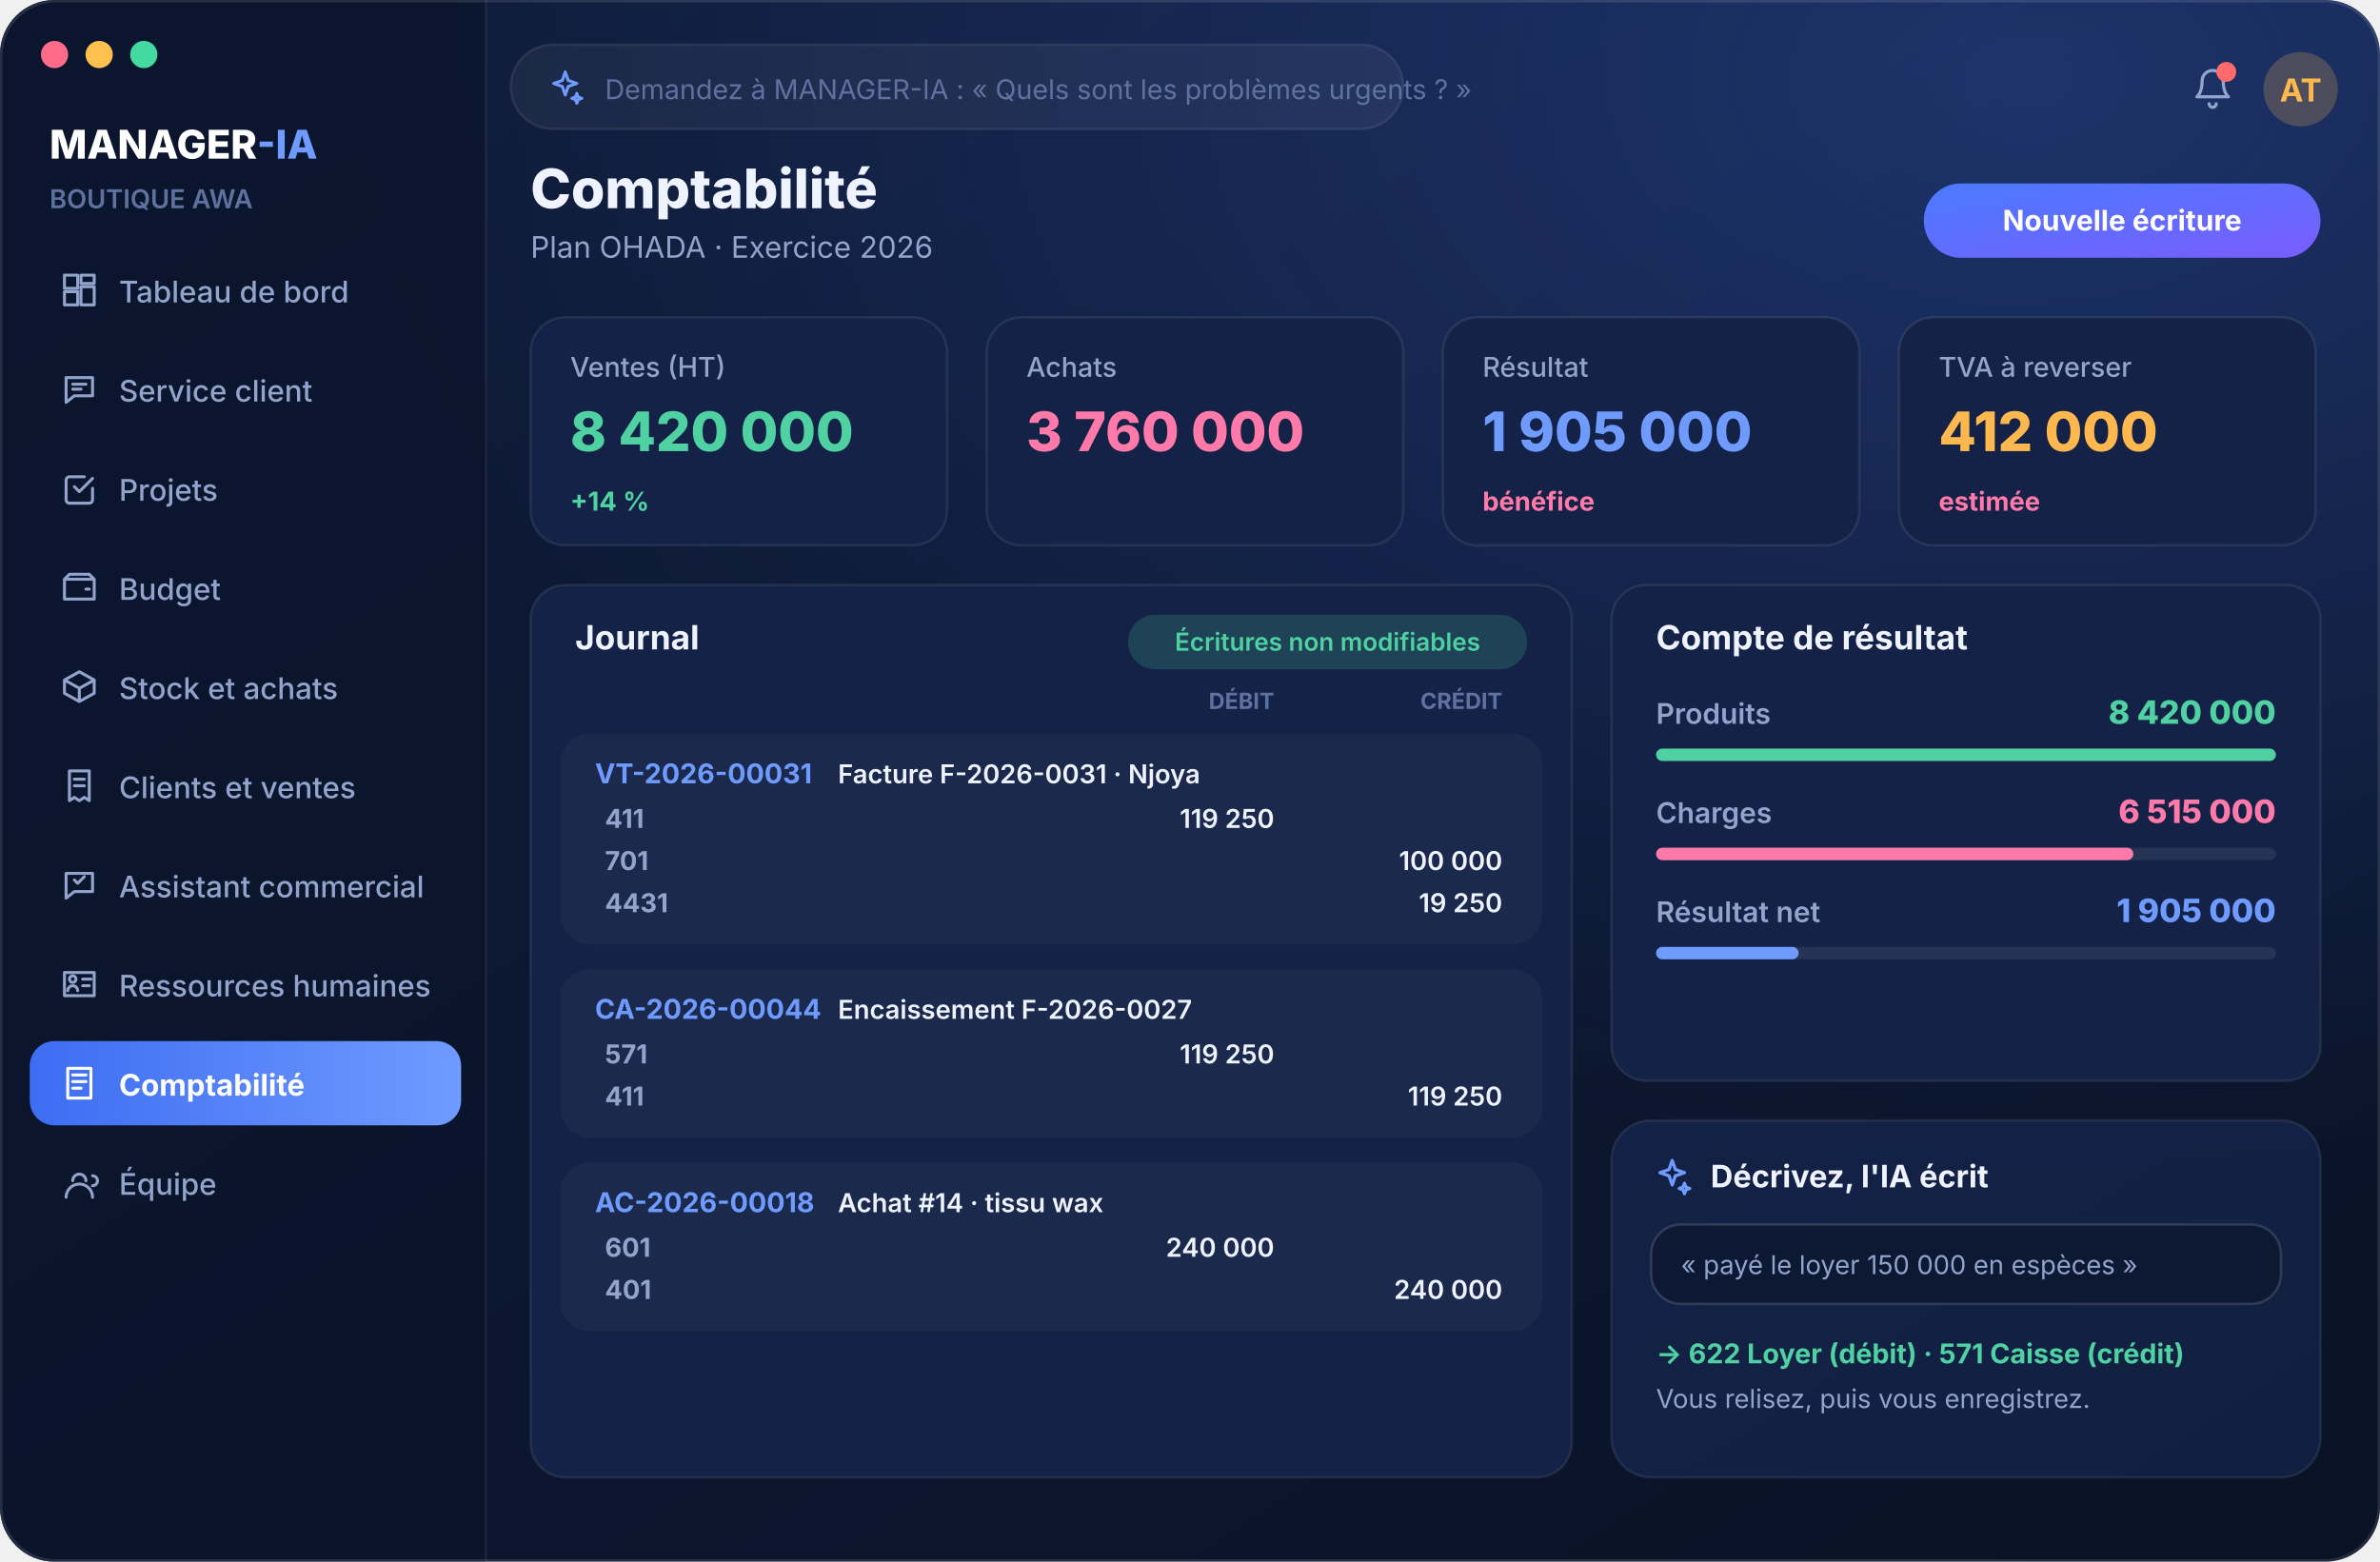
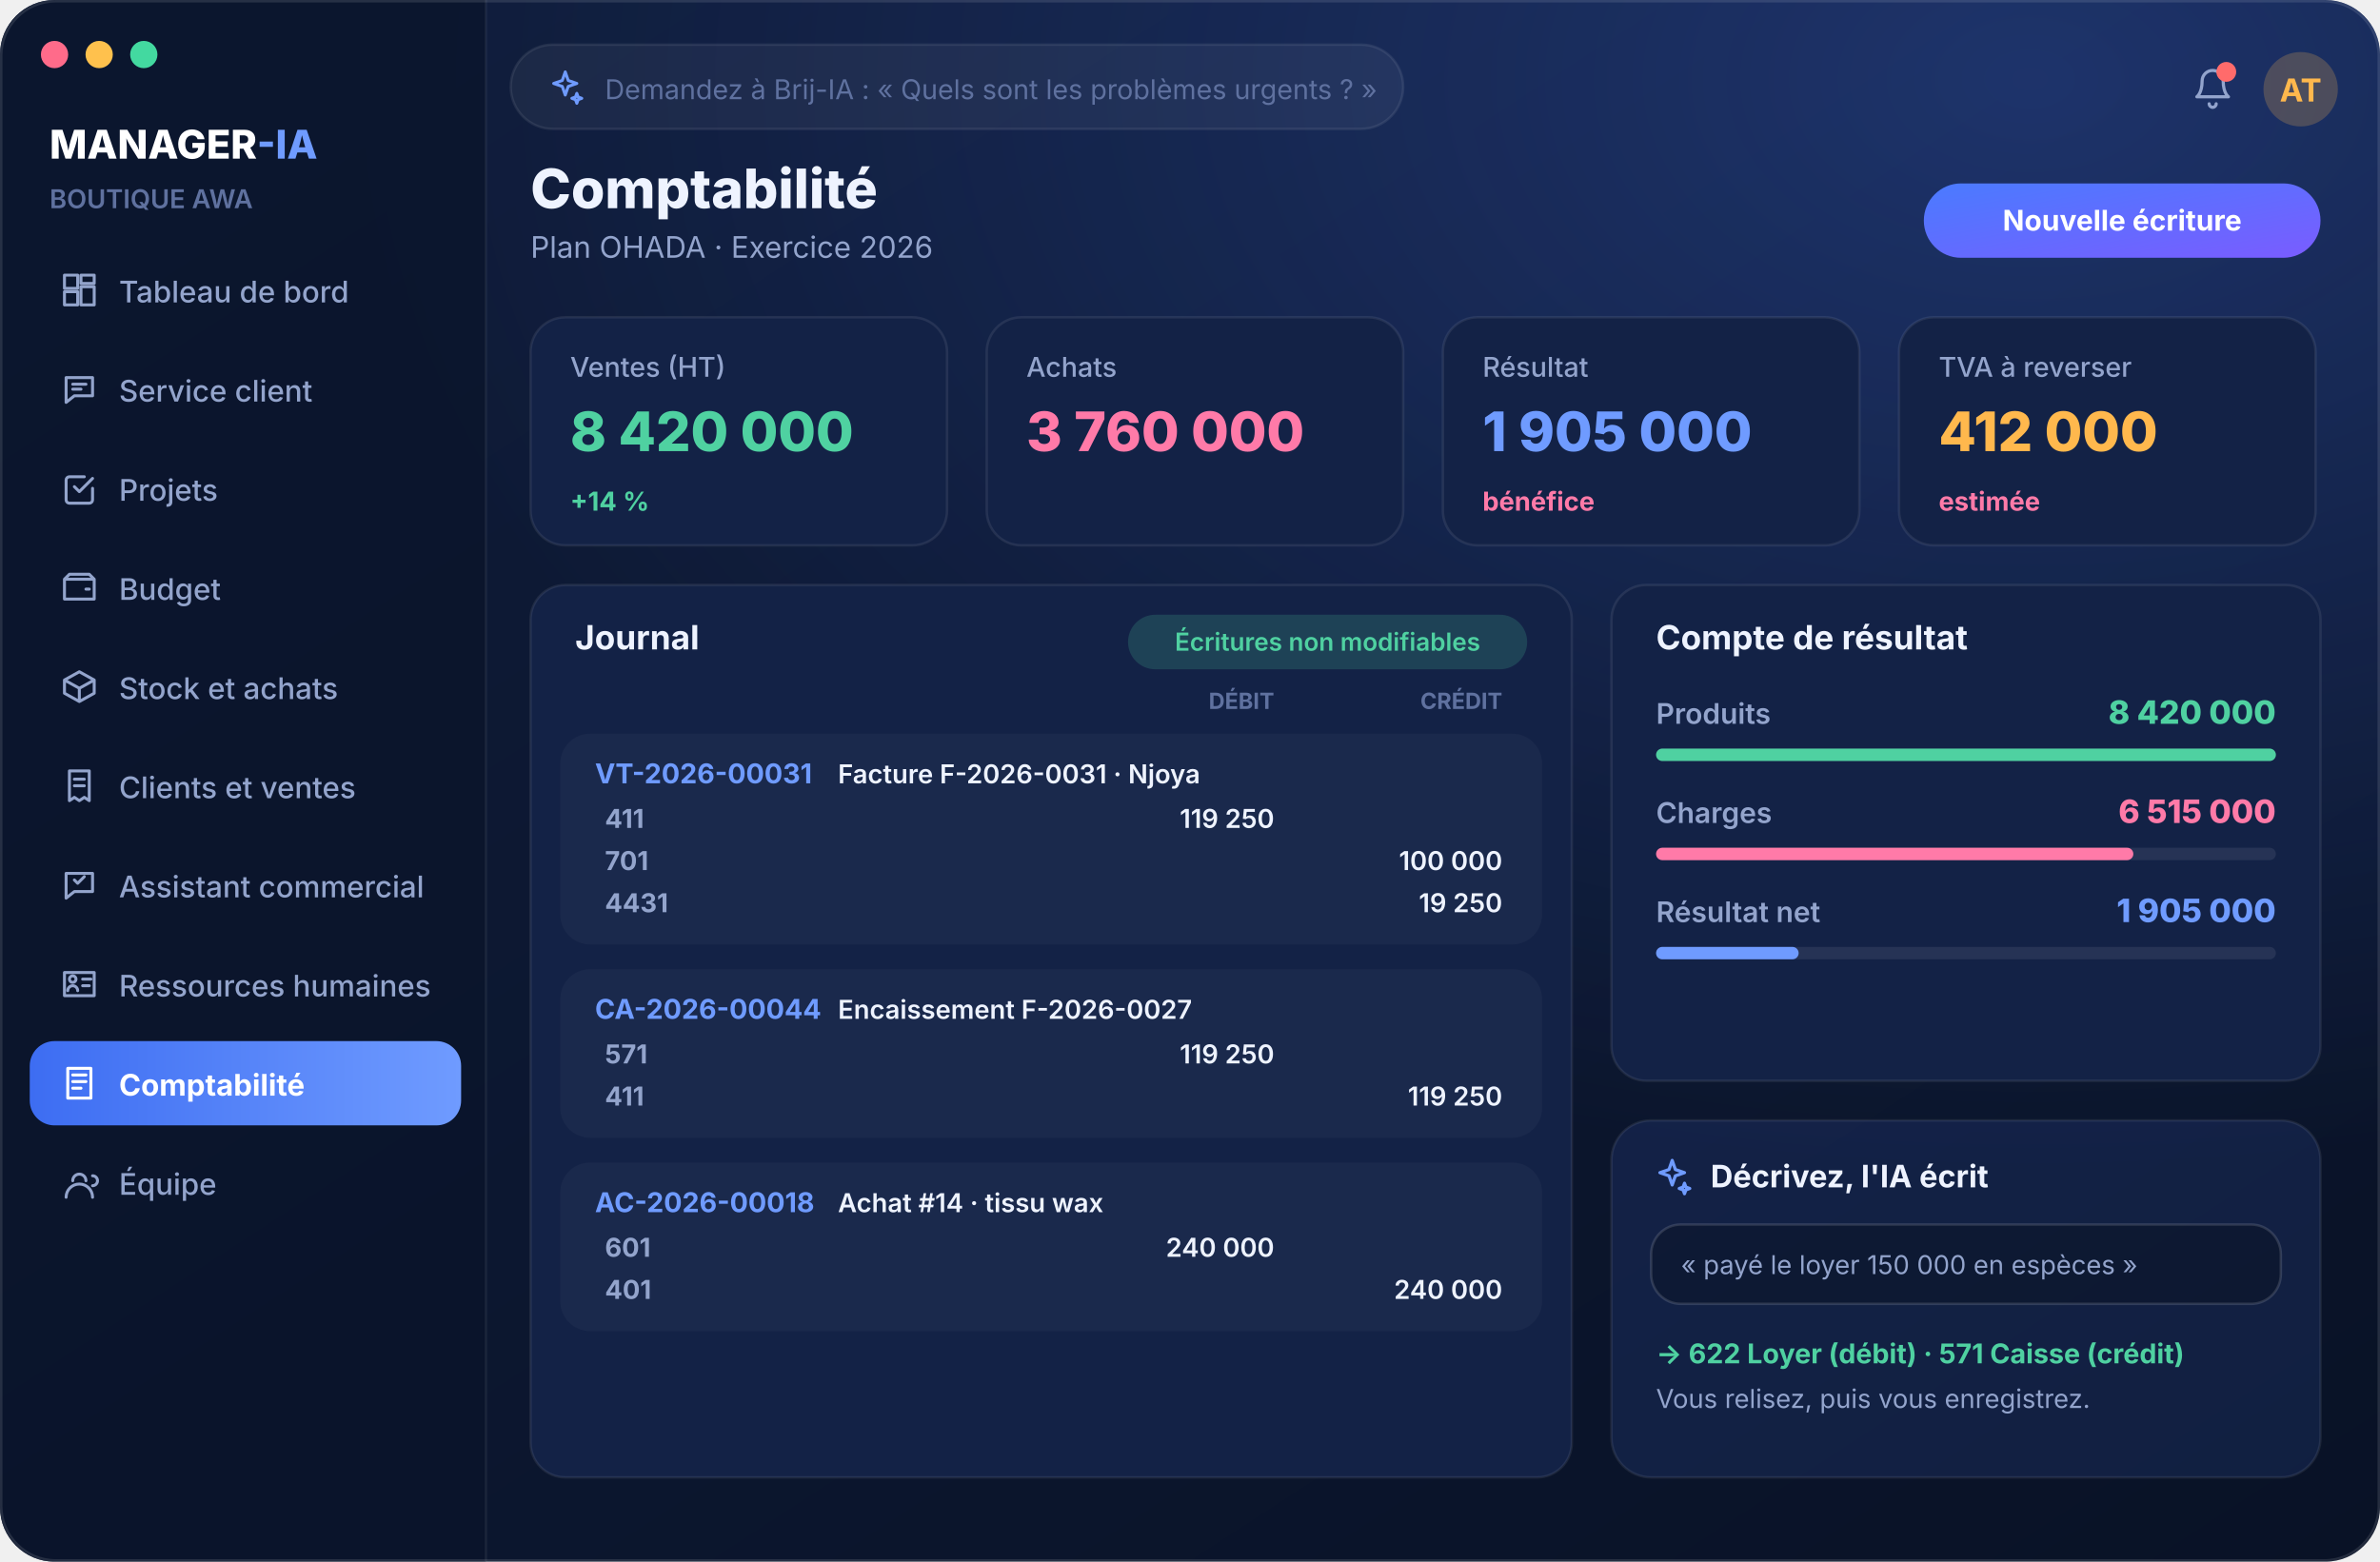
<svg xmlns="http://www.w3.org/2000/svg" viewBox="0 0 960 630" font-family="Inter,'Segoe UI',system-ui,-apple-system,Roboto,Arial,sans-serif" role="img">
  <defs>
    <linearGradient id="gBg" x1="0" y1="0" x2="1" y2="1">
      <stop offset="0" stop-color="#0f1c3a" />
      <stop offset="1" stop-color="#091226" />
    </linearGradient>
    <linearGradient id="gSide" x1="0" y1="0" x2="1" y2="0">
      <stop offset="0" stop-color="#3d6df2" />
      <stop offset="1" stop-color="#6f9bff" />
    </linearGradient>
    <linearGradient id="gBtn" x1="0" y1="0" x2="1" y2="1">
      <stop offset="0" stop-color="#4a7bff" />
      <stop offset="1" stop-color="#7a5cff" />
    </linearGradient>
    <linearGradient id="g1" x1="0" y1="0" x2="0" y2="1">
      <stop offset="0" stop-color="#4fd1a1" stop-opacity=".38" />
      <stop offset="1" stop-color="#4fd1a1" stop-opacity="0" />
    </linearGradient>
    <linearGradient id="g2" x1="0" y1="0" x2="0" y2="1">
      <stop offset="0" stop-color="#6f9bff" stop-opacity=".4" />
      <stop offset="1" stop-color="#6f9bff" stop-opacity="0" />
    </linearGradient>
    <radialGradient id="gGlow" cx=".85" cy=".05" r=".7">
      <stop offset="0" stop-color="#4a7bff" stop-opacity=".28" />
      <stop offset="1" stop-color="#4a7bff" stop-opacity="0" />
    </radialGradient>
    <clipPath id="win">
      <rect x="0" y="0" width="960" height="630" rx="22" />
    </clipPath>
  </defs>
  <g clip-path="url(#win)">
    <rect width="960" height="630" fill="url(#gBg)" />
    <rect width="960" height="630" fill="url(#gGlow)" />
    <rect x="0" y="0" width="196" height="630" fill="#0a1329" opacity=".72" />
    <line x1="196" y1="0" x2="196" y2="630" stroke="#ffffff10" />
    <circle cx="22" cy="22" r="5.5" fill="#ff6b8a" />
    <circle cx="40" cy="22" r="5.5" fill="#ffc14d" />
    <circle cx="58" cy="22" r="5.5" fill="#43d9a0" />
    <text x="20" y="64" font-size="16" font-weight="800" fill="#fff">MANAGER<tspan fill="#6f9bff">-IA</tspan>
    </text>
    <text x="20" y="84" font-size="10.5" fill="#5f719f" font-weight="600">BOUTIQUE AWA</text>
    <path d="M3 3h8v8H3zM13 3h8v5h-8zM13 10h8v11h-8zM3 13h8v8H3z" transform="translate(24 109) scale(0.6666667)" fill="none" stroke="#93a4cc" stroke-width="1.8" stroke-linecap="round" stroke-linejoin="round" />
    <text x="48" y="122" font-size="12" font-weight="500" fill="#93a4cc" text-anchor="start">Tableau de bord</text>
    <path d="M4 5h16v11H9l-5 4zM8 9h8M8 12h5" transform="translate(24 149) scale(0.6666667)" fill="none" stroke="#93a4cc" stroke-width="1.8" stroke-linecap="round" stroke-linejoin="round" />
    <text x="48" y="162" font-size="12" font-weight="500" fill="#93a4cc" text-anchor="start">Service client</text>
    <path d="M9 11l3 3 8-8M20 12v7a2 2 0 01-2 2H6a2 2 0 01-2-2V7a2 2 0 012-2h9" transform="translate(24 189) scale(0.6666667)" fill="none" stroke="#93a4cc" stroke-width="1.8" stroke-linecap="round" stroke-linejoin="round" />
    <text x="48" y="202" font-size="12" font-weight="500" fill="#93a4cc" text-anchor="start">Projets</text>
    <path d="M3 7h18v12H3zM3 7l3-3h12l3 3M16 13h2" transform="translate(24 229) scale(0.6666667)" fill="none" stroke="#93a4cc" stroke-width="1.8" stroke-linecap="round" stroke-linejoin="round" />
    <text x="48" y="242" font-size="12" font-weight="500" fill="#93a4cc" text-anchor="start">Budget</text>
    <path d="M21 8l-9-5-9 5v8l9 5 9-5zM3 8l9 5 9-5M12 13v8" transform="translate(24 269) scale(0.6666667)" fill="none" stroke="#93a4cc" stroke-width="1.8" stroke-linecap="round" stroke-linejoin="round" />
    <text x="48" y="282" font-size="12" font-weight="500" fill="#93a4cc" text-anchor="start">Stock et achats</text>
    <path d="M6 3h12v18l-3-2-3 2-3-2-3 2zM9 8h6M9 12h6" transform="translate(24 309) scale(0.6666667)" fill="none" stroke="#93a4cc" stroke-width="1.8" stroke-linecap="round" stroke-linejoin="round" />
    <text x="48" y="322" font-size="12" font-weight="500" fill="#93a4cc" text-anchor="start">Clients et ventes</text>
    <path d="M4 5h16v11H9l-5 4zM9 9l2 2 4-4" transform="translate(24 349) scale(0.6666667)" fill="none" stroke="#93a4cc" stroke-width="1.8" stroke-linecap="round" stroke-linejoin="round" />
    <text x="48" y="362" font-size="12" font-weight="500" fill="#93a4cc" text-anchor="start">Assistant commercial</text>
    <path d="M3 5h18v14H3zM8 11a2 2 0 100-4 2 2 0 000 4zM5 16a3 3 0 016 0M14 9h5M14 13h4" transform="translate(24 389) scale(0.6666667)" fill="none" stroke="#93a4cc" stroke-width="1.8" stroke-linecap="round" stroke-linejoin="round" />
    <text x="48" y="402" font-size="12" font-weight="500" fill="#93a4cc" text-anchor="start">Ressources humaines</text>
    <rect x="12" y="420" width="174" height="34" rx="10" fill="url(#gSide)" />
    <path d="M5 3h14v18H5zM8 7h8M8 11h8M8 15h5" transform="translate(24 429) scale(0.6666667)" fill="none" stroke="#ffffff" stroke-width="1.8" stroke-linecap="round" stroke-linejoin="round" />
    <text x="48" y="442" font-size="12" font-weight="700" fill="#ffffff" text-anchor="start">Comptabilité</text>
    <path d="M16 11a4 4 0 10-8 0M4 21a8 8 0 0116 0M20 8a3 3 0 010 6" transform="translate(24 469) scale(0.6666667)" fill="none" stroke="#93a4cc" stroke-width="1.8" stroke-linecap="round" stroke-linejoin="round" />
    <text x="48" y="482" font-size="12" font-weight="500" fill="#93a4cc" text-anchor="start">Équipe</text>
    <rect x="206" y="18" width="360" height="34" rx="17" fill="#ffffff0d" stroke="#ffffff14" />
    <path d="M12 3l1.8 5.2L19 10l-5.2 1.8L12 17l-1.8-5.2L5 10l5.2-1.8zM19 16l.8 2.2L22 19l-2.2.8L19 22l-.8-2.2L16 19l2.2-.8z" transform="translate(220 27) scale(0.6666667)" fill="none" stroke="#6f9bff" stroke-width="1.8" stroke-linecap="round" stroke-linejoin="round" />
-     <text x="244" y="40" font-size="11" font-weight="400" fill="#5f719f" text-anchor="start">Demandez à MANAGER-IA : « Quels sont les problèmes urgents ? »</text>
+     <text x="244" y="40" font-size="11" font-weight="400" fill="#5f719f" text-anchor="start">Demandez à Brij-IA : « Quels sont les problèmes urgents ? »</text>
    <path d="M6 8a6 6 0 1112 0c0 7 3 9 3 9H3s3-2 3-9M10 21a2 2 0 004 0" transform="translate(884 27) scale(0.7083333)" fill="none" stroke="#93a4cc" stroke-width="1.8" stroke-linecap="round" stroke-linejoin="round" />
    <circle cx="898" cy="29" r="4" fill="#ff6b6b" />
    <circle cx="928" cy="36" r="15" fill="#ffb84d" opacity=".22" />
    <text x="928" y="40.95" font-size="12.75" font-weight="700" fill="#ffb84d" text-anchor="middle">AT</text>
    <text x="214" y="84" font-size="22" font-weight="800" fill="#eef3ff" text-anchor="start">Comptabilité</text>
    <text x="214" y="104" font-size="12" font-weight="400" fill="#93a4cc" text-anchor="start">Plan OHADA · Exercice 2026</text>
    <rect x="776" y="74" width="160" height="30" rx="15.0" fill="url(#gBtn)" />
    <text x="856.0" y="93.025" font-size="11.5" font-weight="700" fill="#fff" text-anchor="middle">Nouvelle écriture</text>
    <rect x="214" y="128" width="168" height="92" rx="14" fill="#132246" stroke="#ffffff14" />
    <text x="230" y="152" font-size="11" font-weight="500" fill="#93a4cc" text-anchor="start">Ventes (HT)</text>
    <text x="230" y="182" font-size="22" font-weight="800" fill="#4fd1a1" text-anchor="start">8 420 000</text>
    <text x="230" y="206" font-size="10.5" font-weight="700" fill="#4fd1a1" text-anchor="start">+14 %</text>
    <rect x="398" y="128" width="168" height="92" rx="14" fill="#132246" stroke="#ffffff14" />
    <text x="414" y="152" font-size="11" font-weight="500" fill="#93a4cc" text-anchor="start">Achats</text>
    <text x="414" y="182" font-size="22" font-weight="800" fill="#ff7aa8" text-anchor="start">3 760 000</text>
    <rect x="582" y="128" width="168" height="92" rx="14" fill="#132246" stroke="#ffffff14" />
    <text x="598" y="152" font-size="11" font-weight="500" fill="#93a4cc" text-anchor="start">Résultat</text>
    <text x="598" y="182" font-size="22" font-weight="800" fill="#6f9bff" text-anchor="start">1 905 000</text>
    <text x="598" y="206" font-size="10.5" font-weight="700" fill="#ff7aa8" text-anchor="start">bénéfice</text>
    <rect x="766" y="128" width="168" height="92" rx="14" fill="#132246" stroke="#ffffff14" />
    <text x="782" y="152" font-size="11" font-weight="500" fill="#93a4cc" text-anchor="start">TVA à reverser</text>
    <text x="782" y="182" font-size="22" font-weight="800" fill="#ffb84d" text-anchor="start">412 000</text>
    <text x="782" y="206" font-size="10.5" font-weight="700" fill="#ff7aa8" text-anchor="start">estimée</text>
    <rect x="214" y="236" width="420" height="360" rx="14" fill="#132246" stroke="#ffffff14" />
    <text x="232" y="262" font-size="13.5" font-weight="700" fill="#eef3ff" text-anchor="start">Journal</text>
    <rect x="455" y="248" width="161" height="22" rx="11.0" fill="#4fd1a1" opacity="0.18" />
    <text x="535.5" y="262.5" font-size="10" font-weight="600" fill="#4fd1a1" text-anchor="middle">Écritures non modifiables</text>
    <text x="514" y="286" font-size="9" font-weight="700" fill="#5f719f" text-anchor="end">DÉBIT</text>
    <text x="606" y="286" font-size="9" font-weight="700" fill="#5f719f" text-anchor="end">CRÉDIT</text>
    <rect x="226" y="296" width="396" height="85" rx="12" fill="#ffffff08" />
    <text x="240" y="316" font-size="11" font-weight="700" fill="#6f9bff" text-anchor="start">VT-2026-00031</text>
    <text x="338" y="316" font-size="10.5" font-weight="600" fill="#eef3ff" text-anchor="start">Facture F-2026-0031 · Njoya</text>
    <text x="244" y="334" font-size="10.5" font-weight="700" fill="#93a4cc" text-anchor="start">411</text>
    <text x="514" y="334" font-size="10.5" font-weight="600" fill="#eef3ff" text-anchor="end">119 250</text>
    <text x="606" y="334" font-size="10.5" font-weight="600" fill="#eef3ff" text-anchor="end" />
    <text x="244" y="351" font-size="10.5" font-weight="700" fill="#93a4cc" text-anchor="start">701</text>
    <text x="514" y="351" font-size="10.5" font-weight="600" fill="#eef3ff" text-anchor="end" />
    <text x="606" y="351" font-size="10.5" font-weight="600" fill="#eef3ff" text-anchor="end">100 000</text>
    <text x="244" y="368" font-size="10.5" font-weight="700" fill="#93a4cc" text-anchor="start">4431</text>
    <text x="514" y="368" font-size="10.5" font-weight="600" fill="#eef3ff" text-anchor="end" />
    <text x="606" y="368" font-size="10.5" font-weight="600" fill="#eef3ff" text-anchor="end">19 250</text>
    <rect x="226" y="391" width="396" height="68" rx="12" fill="#ffffff08" />
    <text x="240" y="411" font-size="11" font-weight="700" fill="#6f9bff" text-anchor="start">CA-2026-00044</text>
    <text x="338" y="411" font-size="10.5" font-weight="600" fill="#eef3ff" text-anchor="start">Encaissement F-2026-0027</text>
    <text x="244" y="429" font-size="10.5" font-weight="700" fill="#93a4cc" text-anchor="start">571</text>
    <text x="514" y="429" font-size="10.5" font-weight="600" fill="#eef3ff" text-anchor="end">119 250</text>
    <text x="606" y="429" font-size="10.5" font-weight="600" fill="#eef3ff" text-anchor="end" />
    <text x="244" y="446" font-size="10.5" font-weight="700" fill="#93a4cc" text-anchor="start">411</text>
    <text x="514" y="446" font-size="10.5" font-weight="600" fill="#eef3ff" text-anchor="end" />
    <text x="606" y="446" font-size="10.5" font-weight="600" fill="#eef3ff" text-anchor="end">119 250</text>
    <rect x="226" y="469" width="396" height="68" rx="12" fill="#ffffff08" />
    <text x="240" y="489" font-size="11" font-weight="700" fill="#6f9bff" text-anchor="start">AC-2026-00018</text>
    <text x="338" y="489" font-size="10.5" font-weight="600" fill="#eef3ff" text-anchor="start">Achat #14 · tissu wax</text>
    <text x="244" y="507" font-size="10.5" font-weight="700" fill="#93a4cc" text-anchor="start">601</text>
    <text x="514" y="507" font-size="10.5" font-weight="600" fill="#eef3ff" text-anchor="end">240 000</text>
    <text x="606" y="507" font-size="10.5" font-weight="600" fill="#eef3ff" text-anchor="end" />
    <text x="244" y="524" font-size="10.5" font-weight="700" fill="#93a4cc" text-anchor="start">401</text>
    <text x="514" y="524" font-size="10.5" font-weight="600" fill="#eef3ff" text-anchor="end" />
    <text x="606" y="524" font-size="10.5" font-weight="600" fill="#eef3ff" text-anchor="end">240 000</text>
    <rect x="650" y="236" width="286" height="200" rx="14" fill="#132246" stroke="#ffffff14" />
    <text x="668" y="262" font-size="13.5" font-weight="700" fill="#eef3ff" text-anchor="start">Compte de résultat</text>
    <text x="668" y="292" font-size="11.5" font-weight="600" fill="#93a4cc" text-anchor="start">Produits</text>
    <text x="918" y="292" font-size="13" font-weight="800" fill="#4fd1a1" text-anchor="end">8 420 000</text>
    <rect x="668" y="302" width="250" height="5" rx="2.5" fill="#ffffff14" />
    <rect x="668" y="302" width="250.0" height="5" rx="2.5" fill="#4fd1a1" />
    <text x="668" y="332" font-size="11.5" font-weight="600" fill="#93a4cc" text-anchor="start">Charges</text>
    <text x="918" y="332" font-size="13" font-weight="800" fill="#ff7aa8" text-anchor="end">6 515 000</text>
    <rect x="668" y="342" width="250" height="5" rx="2.5" fill="#ffffff14" />
    <rect x="668" y="342" width="192.5" height="5" rx="2.5" fill="#ff7aa8" />
    <text x="668" y="372" font-size="11.5" font-weight="600" fill="#93a4cc" text-anchor="start">Résultat net</text>
    <text x="918" y="372" font-size="13" font-weight="800" fill="#6f9bff" text-anchor="end">1 905 000</text>
    <rect x="668" y="382" width="250" height="5" rx="2.5" fill="#ffffff14" />
    <rect x="668" y="382" width="57.5" height="5" rx="2.5" fill="#6f9bff" />
    <rect x="650" y="452" width="286" height="144" rx="16" fill="#4a7bff1f" stroke="#ffffff14" />
    <path d="M12 3l1.8 5.2L19 10l-5.2 1.8L12 17l-1.8-5.2L5 10l5.2-1.8zM19 16l.8 2.2L22 19l-2.2.8L19 22l-.8-2.2L16 19l2.2-.8z" transform="translate(666 466) scale(0.7083333)" fill="none" stroke="#6f9bff" stroke-width="1.8" stroke-linecap="round" stroke-linejoin="round" />
    <text x="690" y="479" font-size="12.5" font-weight="700" fill="#eef3ff" text-anchor="start">Décrivez, l'IA écrit</text>
    <rect x="666" y="494" width="254" height="32" rx="12" fill="#00000040" stroke="#ffffff22" />
    <text x="678" y="514" font-size="10.5" font-weight="400" fill="#93a4cc" text-anchor="start">« payé le loyer 150 000 en espèces »</text>
    <text x="668" y="550" font-size="11" font-weight="700" fill="#4fd1a1" text-anchor="start">→ 622 Loyer (débit) · 571 Caisse (crédit)</text>
    <text x="668" y="568" font-size="10.5" font-weight="400" fill="#93a4cc" text-anchor="start">Vous relisez, puis vous enregistrez.</text>
  </g>
  <rect x=".5" y=".5" width="959" height="629" rx="22" fill="none" stroke="#ffffff1c" />
</svg>
